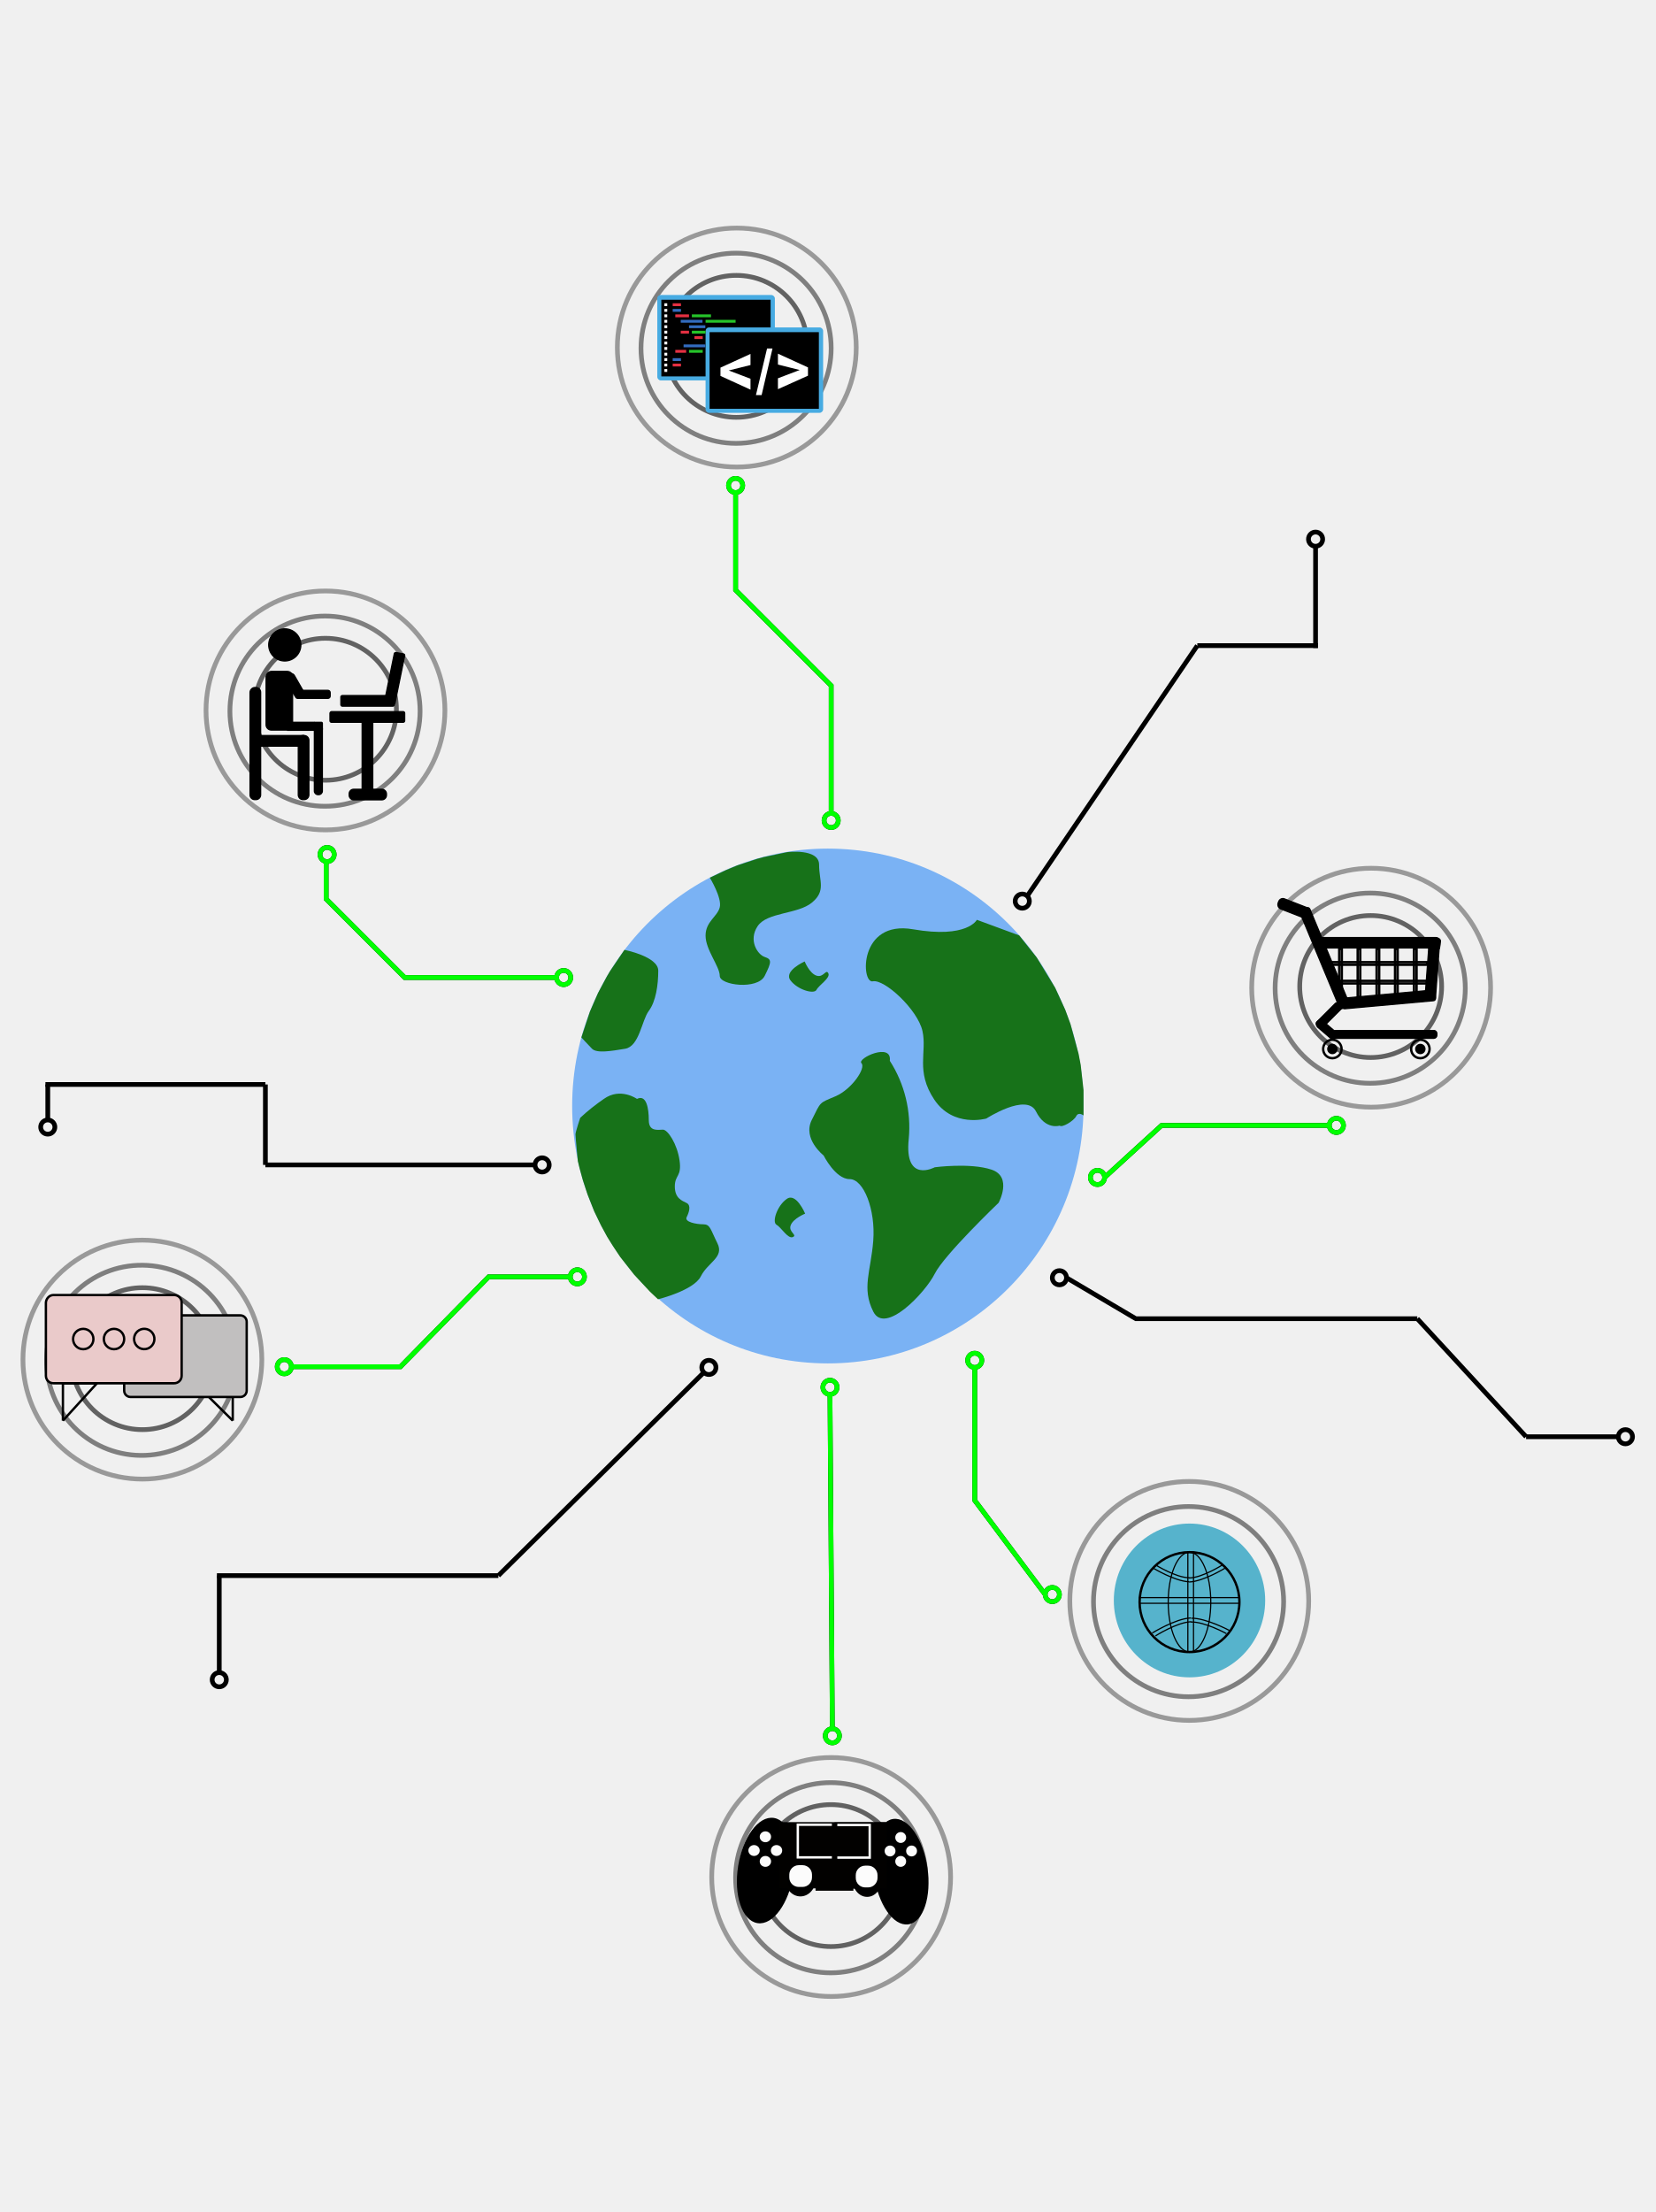
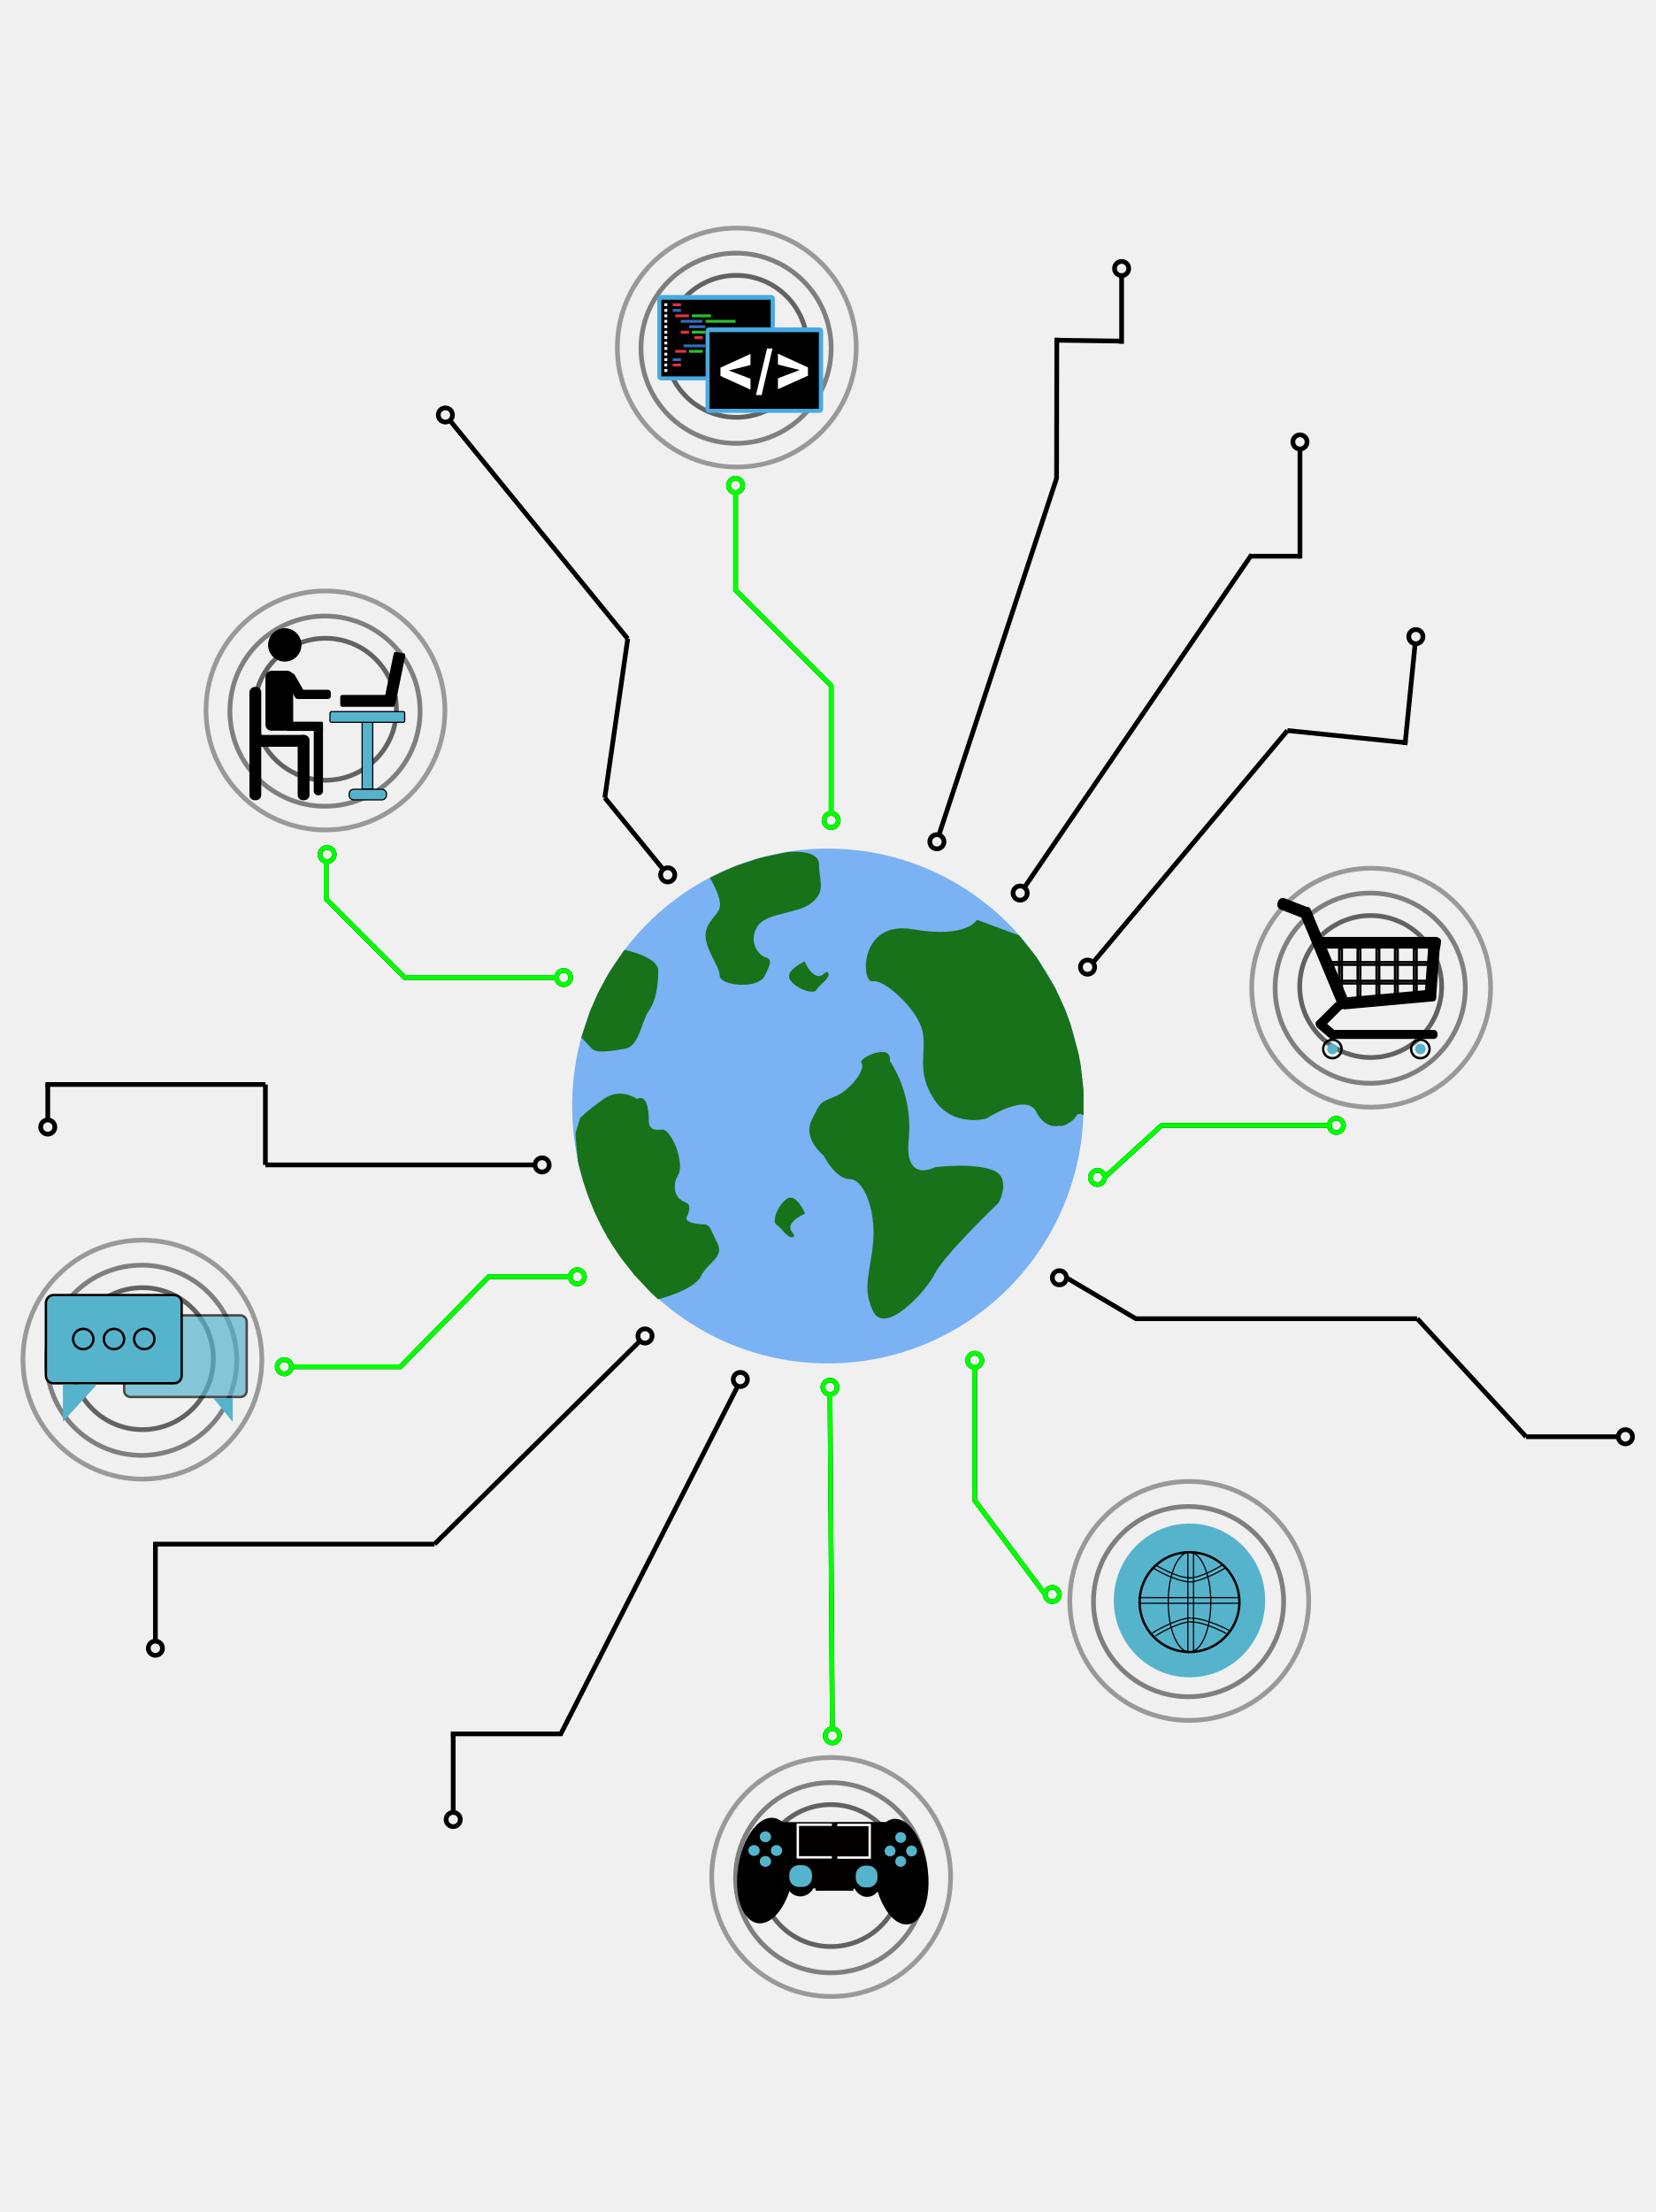
<svg xmlns="http://www.w3.org/2000/svg" version="1.1" id="Layer_1" x="0px" y="0px" viewBox="0 0 700 935" style="enable-background:new 0 0 700 935;" xml:space="preserve">
  <style type="text/css">
	.st0{fill:#7AB2F4;}
	.st1{fill:none;stroke:#000000;stroke-width:2;stroke-miterlimit:10;}
	.st2{fill:#177219;}
	.st3{fill:none;stroke:#00FF00;stroke-width:2;stroke-miterlimit:10;}
	.st4{opacity:0.36;fill:none;stroke:#000000;stroke-width:2;stroke-miterlimit:10;enable-background:new    ;}
	.st5{opacity:0.47;fill:none;stroke:#000000;stroke-width:2;stroke-miterlimit:10;enable-background:new    ;}
	.st6{opacity:0.59;fill:none;stroke:#000000;stroke-width:2;stroke-miterlimit:10;enable-background:new    ;}
- 	.st7{stroke:#000000;stroke-width:0.5;stroke-miterlimit:10;}
- 	.st8{opacity:0.47;fill:none;stroke:#000000;stroke-width:2;stroke-miterlimit:9.999;enable-background:new    ;}
- 	.st9{opacity:0.59;fill:none;stroke:#000000;stroke-width:2;stroke-miterlimit:10;enable-background:new    ;}
- 	.st10{fill:#C1BFBF;stroke:#000000;stroke-miterlimit:10;}
- 	.st11{fill:none;stroke:#000000;stroke-miterlimit:10;}
- 	.st12{fill:#EACACA;stroke:#000000;stroke-miterlimit:10;}
- 	.st13{fill:none;stroke:#000000;stroke-width:1;stroke-miterlimit:9.999;}
- 	.st14{stroke:#000000;stroke-width:1;stroke-miterlimit:10.001;}
- 	.st15{fill:#020100;stroke:#020100;stroke-miterlimit:10;}
- 	.st16{stroke:#020100;stroke-miterlimit:10;}
- 	.st17{fill:none;stroke:#FFFFFF;stroke-miterlimit:10;}
- 	.st18{fill:#FCFCFC;}
- 	.st19{stroke:#000000;stroke-width:1;stroke-miterlimit:10.002;}
- 	.st20{fill:#020100;}
- 	.st21{opacity:0.59;fill:none;stroke:#000000;stroke-width:2;stroke-miterlimit:10;enable-background:new    ;}
- 	.st22{fill:#56B3CC;}
+ 	.st7{fill:#56B3CC;stroke:#000000;stroke-width:0.5;stroke-miterlimit:10;}
+ 	.st8{stroke:#000000;stroke-width:0.5;stroke-miterlimit:10;}
+ 	.st9{opacity:0.47;fill:none;stroke:#000000;stroke-width:2;stroke-miterlimit:9.999;enable-background:new    ;}
+ 	.st10{opacity:0.59;fill:none;stroke:#000000;stroke-width:2;stroke-miterlimit:10;enable-background:new    ;}
+ 	.st11{opacity:0.7;fill:#56B3CC;stroke:#000000;stroke-miterlimit:10;}
+ 	.st12{fill:#56B3CC;}
+ 	.st13{fill:#56B3CC;stroke:#000000;stroke-miterlimit:10;}
+ 	.st14{fill:none;stroke:#000000;stroke-miterlimit:10;}
+ 	.st15{fill:none;stroke:#000000;stroke-width:1;stroke-miterlimit:10;}
+ 	.st16{stroke:#000000;stroke-width:1;stroke-miterlimit:10.001;}
+ 	.st17{fill:#020100;stroke:#020100;stroke-miterlimit:10;}
+ 	.st18{stroke:#020100;stroke-miterlimit:10;}
+ 	.st19{fill:none;stroke:#FFFFFF;stroke-miterlimit:10;}
+ 	.st20{stroke:#000000;stroke-width:1;stroke-miterlimit:10.002;}
+ 	.st21{fill:#020100;}
+ 	.st22{opacity:0.59;fill:none;stroke:#000000;stroke-width:2;stroke-miterlimit:10;enable-background:new    ;}
	.st23{fill:none;stroke:#000000;stroke-width:0.5;stroke-miterlimit:10;}
	.st24{fill:#47ABE2;}
	.st25{fill:#FFFFFF;}
	.st26{fill:#E53042;}
	.st27{fill:#326CBF;}
	.st28{fill:#26C42A;}
</style>
  <g id="jorden">
    <ellipse class="st0" cx="350" cy="467.5" rx="108.1" ry="108.8" />
    <path class="st1" d="M311.8,404.6" />
    <path class="st2" d="M430.9,395.4l7.4,9.3l7.8,12.8l4.3,9.4l2.2,6l3.4,12.5l0.9,4.7l1.2,10.7v10.7c0,0-2.1-1.7-3.1,0.3s-6,5-7,4   c0,0-6,2-10-6s-21,3-21,3s-14,4-22-8s-3-20-5-29s-16-22-21-21s-6-26,17-22s27-4,27-4L430.9,395.4z" />
    <path class="st2" d="M300.1,371l6.8-3.2l4.8-2l8.5-2.8l2.6-0.7l10-2.1c0,0,13.5-1.7,13.5,5.3s3,11-3,16s-19,4-23,10s0,12,3,13   s3,2,0,8s-19,4-19,0s-6-11-6-17s5-8,6-12S300.1,371,300.1,371z" />
    <path class="st2" d="M340.2,406.4c0,0-9,4-6,8s10,6,11,4s6-5,5-7s-2,2-5,1S340.2,406.4,340.2,406.4z" />
    <path class="st2" d="M249.4,427.6l3.4-7.8l3.8-7.1l1.3-2.2l6.1-9c0,0,14.3,2.8,14.3,8.8s-1,13-4,17s-4,15-10,16s-12,2-14,0   s-4.5-4.8-4.5-4.8L249.4,427.6z" />
-     <path class="st2" d="M348.2,488.4c0,0-9-7-5-15s3-7,10-10s13-12,11-14s13-9,12-1c6.3,9.8,9.1,21.4,8,33c-2,19,11,12,11,12   s15-2,24,1s3,14,3,14s-23,22-27,30s-21,26-26,16s-1-17,0-30c1-13-4-26-10-26S348.2,488.4,348.2,488.4z" />
+     <path class="st2" d="M348.2,488.4c0,0-9-7-5-15s3-7,10-10s13-12,11-14s13-9,12-1c6.3,9.8,9.1,21.4,8,33c-2,19,11,12,11,12   s15-2,24,1s3,14,3,14s-23,22-27,30s-21,26-26,16s-1-17,0-30s-4-26-10-26S348.2,488.4,348.2,488.4z" />
    <path class="st2" d="M245,493.7l1.4,5.1l2,6.1l2.8,7.1l2.9,6l2.6,4.8l2.5,4l3,4.5l5.9,7.5l6.7,7.2l3.4,3.2c0,0,15.1-3.7,18.1-9.7   s10-8,7-14s-3-8-6-8s-8-1-7-3s2-5,0-6s-5-2-5-7s3-4,2-11s-5-13-7-13s-6,1-6-4s-1-11-5-9c0,0-7-5-14,0c-3.5,2.4-6.9,5.1-10,8   c0,0-2,6-2,7s1,11.3,1,11.3L245,493.7z" />
    <path class="st2" d="M340.4,513c0,0-3.8-9.1-7.8-6.2c-4.1,2.9-6.3,9.8-4.3,10.9c2,1.1,4.8,6.1,6.9,5.2c2.1-0.9-2-2.1-0.9-5   C335.4,515,340.4,513,340.4,513z" />
  </g>
  <g id="symbols">
    <g id="arbejde">
      <g id="line_x5F_5">
        <circle class="st1" cx="238.3" cy="413.2" r="3" />
        <circle class="st1" cx="138.3" cy="361.2" r="3" />
        <polyline class="st1" points="235.3,413.2 171.1,413.2 137.9,380 137.9,364.2    " />
      </g>
      <g id="line_x5F_5_x5F_anim">
        <circle id="circle_x5F_5_x5F_start" class="st3" cx="238.3" cy="413.2" r="3" />
        <circle id="circle_x5F_5_x5F_end" class="st3" cx="138.3" cy="361.2" r="3" />
        <polyline id="path_x5F_5" class="st3" points="235.3,413.2 171.1,413.2 137.9,380 137.9,364.2    " />
      </g>
      <g id="symbol_x5F_5">
        <circle class="st4" cx="137.6" cy="300.3" r="50.5" />
        <circle class="st5" cx="137.4" cy="300.6" r="40.2" />
        <circle class="st6" cx="137.6" cy="299.8" r="30" />
        <path class="st7" d="M149.6,333.6h11.8c1.1,0,2,0.9,2,2v0.5c0,1.1-0.9,2-2,2h-11.8c-1.1,0-2-0.9-2-2v-0.5     C147.6,334.5,148.4,333.6,149.6,333.6z" />
        <rect x="153.1" y="305.3" class="st7" width="4.5" height="28.2" />
        <path class="st7" d="M140.1,300.8h30.4c0.3,0,0.6,0.3,0.6,0.6v3.3c0,0.3-0.3,0.6-0.6,0.6h-30.4c-0.3,0-0.6-0.3-0.6-0.6v-3.3     C139.6,301.1,139.9,300.8,140.1,300.8z" />
-         <path class="st7" d="M167.4,275.8l3.2,0.6c0.3,0.1,0.6,0.4,0.5,0.7l-4.1,20.1c-0.1,0.3-0.4,0.6-0.7,0.5l-3.2-0.6     c-0.3-0.1-0.6-0.4-0.5-0.7l4.1-20.1C166.6,276.1,167.1,275.8,167.4,275.8z" />
-         <path class="st7" d="M166.7,294.6v3.3c0,0.3-0.3,0.6-0.6,0.6h-21.4c-0.3,0-0.6-0.3-0.6-0.6v-3.3c0-0.3,0.3-0.6,0.6-0.6h21.4     C166.4,294.1,166.7,294.3,166.7,294.6z" />
-         <circle class="st7" cx="120.4" cy="272.6" r="6.8" />
-         <path class="st7" d="M114.7,283.8h6.8c1.2,0,2.2,1,2.2,2.2v20.4c0,1.2-1,2.2-2.2,2.2h-6.8c-1.2,0-2.2-1-2.2-2.2V286     C112.6,284.8,113.6,283.8,114.7,283.8z" />
-         <rect x="121.6" y="305.3" class="st7" width="11.3" height="3.4" />
-         <path class="st7" d="M133.3,305.3h2.6c0.2,0,0.4,0.2,0.4,0.4v2.6c0,0.2-0.2,0.4-0.4,0.4h-2.6c-0.2,0-0.4-0.2-0.4-0.4v-2.6     C132.9,305.5,133.1,305.3,133.3,305.3z" />
-         <path class="st7" d="M134.4,306.5h0.4c0.8,0,1.5,0.7,1.5,1.5v26.4c0,0.8-0.7,1.5-1.5,1.5h-0.4c-0.8,0-1.5-0.7-1.5-1.5V308     C132.9,307.1,133.6,306.5,134.4,306.5z" />
-         <path class="st7" d="M121.6,285.1l0.4-0.2c0.9-0.5,2-0.2,2.5,0.7l3.5,6.1c0.5,0.9,0.2,2-0.7,2.5l-0.4,0.2c-0.9,0.5-2,0.2-2.5-0.7     l-3.5-6.1C120.4,286.6,120.6,285.6,121.6,285.1z" />
-         <path class="st7" d="M125.9,291.8h12.7c0.6,0,1,0.4,1,1v1.4c0,0.6-0.4,1-1,1h-12.7c-0.6,0-1-0.4-1-1v-1.4     C124.9,292.3,125.4,291.8,125.9,291.8z" />
-         <path class="st7" d="M107.7,290.6h0.5c1.1,0,2,0.9,2,2V336c0,1.1-0.9,2-2,2h-0.5c-1.1,0-2-0.9-2-2v-43.3     C105.7,291.6,106.7,290.6,107.7,290.6z" />
-         <path class="st7" d="M128.1,310.9h0.5c1.1,0,2,0.9,2,2V336c0,1.1-0.9,2-2,2h-0.5c-1.1,0-2-0.9-2-2v-23.1     C126.1,311.8,126.9,310.9,128.1,310.9z" />
-         <rect x="110.3" y="310.9" class="st7" width="18.1" height="4.5" />
+         <path class="st8" d="M167.4,275.8l3.2,0.6c0.3,0.1,0.6,0.4,0.5,0.7l-4.1,20.1c-0.1,0.3-0.4,0.6-0.7,0.5l-3.2-0.6     c-0.3-0.1-0.6-0.4-0.5-0.7l4.1-20.1C166.6,276.1,167.1,275.8,167.4,275.8z" />
+         <path class="st8" d="M166.7,294.6v3.3c0,0.3-0.3,0.6-0.6,0.6h-21.4c-0.3,0-0.6-0.3-0.6-0.6v-3.3c0-0.3,0.3-0.6,0.6-0.6h21.4     C166.4,294.1,166.7,294.3,166.7,294.6z" />
+         <circle class="st8" cx="120.4" cy="272.6" r="6.8" />
+         <path class="st8" d="M114.7,283.8h6.8c1.2,0,2.2,1,2.2,2.2v20.4c0,1.2-1,2.2-2.2,2.2h-6.8c-1.2,0-2.2-1-2.2-2.2V286     C112.6,284.8,113.6,283.8,114.7,283.8z" />
+         <rect x="121.6" y="305.3" class="st8" width="11.3" height="3.4" />
+         <path class="st8" d="M133.3,305.3h2.6c0.2,0,0.4,0.2,0.4,0.4v2.6c0,0.2-0.2,0.4-0.4,0.4h-2.6c-0.2,0-0.4-0.2-0.4-0.4v-2.6     C132.9,305.5,133.1,305.3,133.3,305.3z" />
+         <path class="st8" d="M134.4,306.5h0.4c0.8,0,1.5,0.7,1.5,1.5v26.4c0,0.8-0.7,1.5-1.5,1.5h-0.4c-0.8,0-1.5-0.7-1.5-1.5V308     C132.9,307.1,133.6,306.5,134.4,306.5z" />
+         <path class="st8" d="M121.6,285.1l0.4-0.2c0.9-0.5,2-0.2,2.5,0.7l3.5,6.1c0.5,0.9,0.2,2-0.7,2.5l-0.4,0.2c-0.9,0.5-2,0.2-2.5-0.7     l-3.5-6.1C120.4,286.6,120.6,285.6,121.6,285.1z" />
+         <path class="st8" d="M125.9,291.8h12.7c0.6,0,1,0.4,1,1v1.4c0,0.6-0.4,1-1,1h-12.7c-0.6,0-1-0.4-1-1v-1.4     C124.9,292.3,125.4,291.8,125.9,291.8z" />
+         <path class="st8" d="M107.7,290.6h0.5c1.1,0,2,0.9,2,2V336c0,1.1-0.9,2-2,2h-0.5c-1.1,0-2-0.9-2-2v-43.3     C105.7,291.6,106.7,290.6,107.7,290.6z" />
+         <path class="st8" d="M128.1,310.9h0.5c1.1,0,2,0.9,2,2V336c0,1.1-0.9,2-2,2h-0.5c-1.1,0-2-0.9-2-2v-23.1     C126.1,311.8,126.9,310.9,128.1,310.9z" />
+         <rect x="110.3" y="310.9" class="st8" width="18.1" height="4.5" />
      </g>
    </g>
    <g id="kommunikation">
      <g id="line_x5F_4">
        <circle class="st1" cx="244.1" cy="539.7" r="3" />
        <circle class="st1" cx="120.2" cy="577.7" r="3" />
        <polyline class="st1" points="241.1,539.7 206.6,539.7 169.3,577.7 123.2,577.7    " />
      </g>
      <g id="line_x5F_4_x5F_anim">
        <circle id="circle_x5F_4_x5F_start" class="st3" cx="244.1" cy="539.7" r="3" />
        <circle id="circle_x5F_4_x5F_end" class="st3" cx="120.2" cy="577.7" r="3" />
        <polyline id="path_x5F_4" class="st3" points="241.1,539.7 206.6,539.7 169.3,577.7 123.2,577.7    " />
      </g>
      <g id="symbol_x5F_4">
        <circle class="st4" cx="60.2" cy="574.7" r="50.5" />
-         <ellipse transform="matrix(1.124140e-02 -0.9999 0.9999 1.124140e-02 -515.7314 628.4248)" class="st8" cx="59.9" cy="575" rx="40.2" ry="40.2" />
-         <ellipse class="st9" cx="60.2" cy="574.3" rx="30" ry="30" />
-         <path class="st10" d="M55.2,556h46.4c1.5,0,2.7,1.2,2.7,2.7v29.1c0,1.5-1.2,2.7-2.7,2.7H55.2c-1.5,0-2.7-1.2-2.7-2.7v-29.1     C52.5,557.3,53.7,556,55.2,556z" />
-         <line class="st11" x1="88.3" y1="590.5" x2="98.4" y2="600.5" />
-         <line class="st11" x1="98.4" y1="590.5" x2="98.4" y2="600.5" />
-         <path class="st12" d="M22.6,547.4h51c1.8,0,3.2,1.4,3.2,3.2v30.9c0,1.8-1.4,3.2-3.2,3.2h-51c-1.8,0-3.2-1.4-3.2-3.2v-30.9     C19.5,548.9,20.9,547.4,22.6,547.4z" />
-         <circle class="st11" cx="35.2" cy="566" r="4.3" />
-         <circle class="st11" cx="48.2" cy="566" r="4.3" />
-         <ellipse transform="matrix(6.652045e-02 -0.9978 0.9978 6.652045e-02 -507.8283 589.194)" class="st13" cx="61" cy="566" rx="4.3" ry="4.3" />
-         <line class="st11" x1="26.6" y1="600.5" x2="26.6" y2="584.7" />
-         <line class="st11" x1="41" y1="584.7" x2="26.6" y2="600.5" />
-         <line class="st11" x1="26.6" y1="584.7" x2="41" y2="584.7" />
+         <ellipse transform="matrix(0.999 -4.407225e-02 4.407225e-02 0.999 -25.2831 3.1979)" class="st9" cx="59.9" cy="575" rx="40.2" ry="40.2" />
+         <ellipse class="st10" cx="60.2" cy="574.3" rx="30" ry="30" />
+         <path class="st11" d="M55.2,556h46.4c1.5,0,2.7,1.2,2.7,2.7v29.1c0,1.5-1.2,2.7-2.7,2.7H55.2c-1.5,0-2.7-1.2-2.7-2.7v-29.1     C52.5,557.3,53.7,556,55.2,556z" />
+         <polygon class="st12" points="98.4,591 90.2,591 98.4,601    " />
+         <path class="st13" d="M22.6,547.4h51c1.8,0,3.2,1.4,3.2,3.2v30.9c0,1.8-1.4,3.2-3.2,3.2h-51c-1.8,0-3.2-1.4-3.2-3.2v-30.9     C19.5,548.9,20.9,547.4,22.6,547.4z" />
+         <circle class="st14" cx="35.2" cy="566" r="4.3" />
+         <circle class="st14" cx="48.2" cy="566" r="4.3" />
+         <polyline class="st12" points="26.6,585.2 26.6,600.9 26.6,600.9 26.6,600.9 41,585.2    " />
+         <ellipse transform="matrix(9.968679e-02 -0.995 0.995 9.968679e-02 -508.2546 570.2386)" class="st15" cx="61" cy="566" rx="4.3" ry="4.3" />
      </g>
    </g>
    <g id="esport">
      <g id="line_x5F_3">
        <line class="st1" x1="350.9" y1="589.4" x2="351.9" y2="730.6" />
        <circle class="st1" cx="350.9" cy="586.4" r="3" />
        <circle class="st1" cx="351.9" cy="733.7" r="3" />
      </g>
      <g id="line_x5F_3_x5F_anim">
        <line id="path_x5F_3" class="st3" x1="350.9" y1="589.4" x2="351.9" y2="730.6" />
        <circle id="circle_x5F_3_x5F_start" class="st3" cx="350.9" cy="586.4" r="3" />
        <circle id="circle_x5F_3_x5F_end" class="st3" cx="351.9" cy="733.7" r="3" />
      </g>
      <g id="symbol_x5F_3">
        <circle class="st4" cx="351.4" cy="793.4" r="50.5" />
        <circle class="st5" cx="351.2" cy="793.7" r="40.2" />
        <circle class="st6" cx="351.3" cy="792.8" r="30" />
-         <ellipse transform="matrix(0.154 -0.9881 0.9881 0.154 -507.424 988.746)" class="st14" cx="323.7" cy="790.7" rx="22" ry="11.3" />
-         <rect x="330" y="770.7" class="st15" width="44" height="27" />
-         <ellipse class="st16" cx="338.4" cy="794.2" rx="6" ry="6.9" />
-         <rect x="337.3" y="771.3" class="st17" width="15.6" height="13.8" />
-         <path class="st18" d="M337.7,788.4h1.6c2.2,0,4,1.8,4,4v1.2c0,2.2-1.8,4-4,4h-1.6c-2.2,0-4-1.8-4-4v-1.2     C333.7,790.3,335.4,788.4,337.7,788.4z" />
-         <ellipse class="st18" cx="323.6" cy="776.4" rx="2.4" ry="2.3" />
-         <ellipse class="st18" cx="318.8" cy="782.2" rx="2.4" ry="2.3" />
-         <ellipse class="st18" cx="323.6" cy="786.8" rx="2.4" ry="2.3" />
-         <ellipse class="st18" cx="328.3" cy="782.2" rx="2.4" ry="2.3" />
-         <ellipse transform="matrix(0.9897 -0.1435 0.1435 0.9897 -109.5814 62.8332)" class="st19" cx="380.8" cy="791.1" rx="10.9" ry="22" />
-         <rect x="353.3" y="770.8" class="st15" width="21.2" height="27" />
-         <ellipse class="st16" cx="366.6" cy="794.4" rx="5.7" ry="6.9" />
-         <rect x="352.8" y="771.4" class="st17" width="14.9" height="13.8" />
-         <path class="st18" d="M367,797.8h-1.2c-2.2,0-4-1.8-4-4v-1.2c0-2.2,1.8-4,4-4h1.2c2.2,0,4,1.8,4,4v1.2     C371,795.9,369.3,797.8,367,797.8z" />
-         <circle class="st18" cx="380.8" cy="776.7" r="2.3" />
-         <circle class="st18" cx="385.4" cy="782.4" r="2.3" />
-         <circle class="st18" cx="380.8" cy="786.8" r="2.3" />
-         <circle class="st18" cx="376.3" cy="782.4" r="2.3" />
-         <rect x="344.8" y="795.8" class="st20" width="16" height="3.4" />
-         <rect x="351.7" y="770.7" class="st20" width="2.3" height="16" />
+         <ellipse transform="matrix(0.154 -0.9881 0.9881 0.154 -507.3688 988.7618)" class="st16" cx="323.7" cy="790.7" rx="22" ry="11.3" />
+         <rect x="330" y="770.7" class="st17" width="44" height="27" />
+         <ellipse class="st18" cx="338.4" cy="794.2" rx="6" ry="6.9" />
+         <rect x="337.3" y="771.3" class="st19" width="15.6" height="13.8" />
+         <path class="st12" d="M337.7,788.4h1.6c2.2,0,4,1.8,4,4v1.2c0,2.2-1.8,4-4,4h-1.6c-2.2,0-4-1.8-4-4v-1.2     C333.7,790.3,335.4,788.4,337.7,788.4z" />
+         <ellipse class="st12" cx="323.6" cy="776.4" rx="2.4" ry="2.3" />
+         <ellipse class="st12" cx="318.8" cy="782.2" rx="2.4" ry="2.3" />
+         <ellipse class="st12" cx="323.6" cy="786.8" rx="2.4" ry="2.3" />
+         <ellipse class="st12" cx="328.3" cy="782.2" rx="2.4" ry="2.3" />
+         <ellipse transform="matrix(0.9897 -0.1435 0.1435 0.9897 -109.582 62.8321)" class="st20" cx="380.8" cy="791.1" rx="10.9" ry="22" />
+         <rect x="353.3" y="770.8" class="st17" width="21.2" height="27" />
+         <ellipse class="st18" cx="366.6" cy="794.4" rx="5.7" ry="6.9" />
+         <rect x="352.8" y="771.4" class="st19" width="14.9" height="13.8" />
+         <path class="st12" d="M367,797.8h-1.2c-2.2,0-4-1.8-4-4v-1.2c0-2.2,1.8-4,4-4h1.2c2.2,0,4,1.8,4,4v1.2     C371,795.9,369.3,797.8,367,797.8z" />
+         <circle class="st12" cx="380.8" cy="776.7" r="2.3" />
+         <circle class="st12" cx="385.4" cy="782.4" r="2.3" />
+         <circle class="st12" cx="380.8" cy="786.8" r="2.3" />
+         <circle class="st12" cx="376.3" cy="782.4" r="2.3" />
+         <rect x="344.8" y="795.8" class="st21" width="16" height="3.4" />
+         <rect x="351.7" y="770.7" class="st21" width="2.3" height="16" />
      </g>
    </g>
    <g id="internet">
      <g id="line_x5F_2">
        <circle class="st1" cx="412.1" cy="575" r="3" />
        <circle class="st1" cx="444.9" cy="674" r="3" />
        <polyline class="st1" points="441.9,674 412.1,634.2 412.1,578    " />
      </g>
      <g id="line_x5F_2_x5F_anim">
        <circle id="circle_x5F_2_x5F_start" class="st3" cx="412.1" cy="575" r="3" />
        <circle id="circle_x5F_2_x5F_end" class="st3" cx="444.9" cy="674" r="3" />
        <polyline id="path_x5F_2" class="st3" points="412.1,578 412.1,634.2 441.9,674    " />
      </g>
      <g id="symbol_x5F_2">
        <circle class="st4" cx="502.8" cy="676.7" r="50.5" />
        <circle class="st5" cx="502.5" cy="677" r="40.2" />
-         <ellipse class="st21" cx="502.7" cy="676.1" rx="30" ry="30" />
-         <ellipse class="st22" cx="502.9" cy="676.5" rx="32" ry="32.5" />
-         <circle class="st11" cx="502.9" cy="677.2" r="21.1" />
+         <ellipse class="st22" cx="502.7" cy="676.1" rx="30" ry="30" />
+         <ellipse class="st12" cx="502.9" cy="676.5" rx="32" ry="32.5" />
+         <circle class="st14" cx="502.9" cy="677.2" r="21.1" />
        <rect x="481.8" y="675.3" class="st23" width="42.2" height="2.4" />
        <rect x="502.2" y="656" class="st23" width="2.4" height="42.2" />
        <path class="st23" d="M488.6,661.5c0,0,8.6,5.4,14.2,5.4" />
        <path class="st23" d="M487.5,662.8c0,0,9.2,5.6,15.2,5.8" />
        <path class="st23" d="M516.8,661.5c0,0-8.6,5.5-14.2,5.5" />
        <path class="st23" d="M518,662.8c0,0-9.2,5.7-15.3,5.9" />
        <ellipse class="st23" cx="502.9" cy="677.2" rx="9" ry="21.1" />
        <path class="st23" d="M518.5,690.5c0,0-9.3-5.1-15.1-4.9" />
        <path class="st23" d="M519.8,689.2c0,0-9.9-5.3-16.2-5.2" />
        <path class="st23" d="M488.5,691.5c0,0,9.1-5.8,15.1-6" />
        <path class="st23" d="M487.1,690.3c0,0,9.8-6.1,16.3-6.4" />
      </g>
    </g>
    <g id="ehandel">
      <g id="line_x5F_1">
        <circle class="st1" cx="464" cy="497.7" r="3" />
        <circle class="st1" cx="565" cy="475.7" r="3" />
        <polyline class="st1" points="562,475.7 491.1,475.7 467,497.7    " />
      </g>
      <g id="line_x5F_1_x5F_anim">
        <circle id="circle_x5F_1_x5F_start" class="st3" cx="464" cy="497.7" r="3" />
        <circle id="circle_x5F_1_x5F_end" class="st3" cx="565" cy="475.7" r="3" />
        <polyline id="path_x5F_1" class="st3" points="467,497.7 491.1,475.7 562,475.7    " />
      </g>
      <g id="symbol_x5F_1">
        <circle class="st4" cx="579.7" cy="417.5" r="50.5" />
        <circle class="st5" cx="579.3" cy="417.7" r="40.2" />
        <circle class="st6" cx="579.5" cy="417" r="30" />
-         <path class="st7" d="M605.3,397.7l2.3,0.2c0.6,0,1,0.5,1,1.1l-1.7,22.7c0,0.6-0.5,1-1.1,1l-2.3-0.2c-0.6,0-1-0.5-1-1.1l1.7-22.7     C604.3,398.1,604.8,397.7,605.3,397.7z" />
-         <path class="st7" d="M568.2,421.9l37.5-3.4c0.5,0,1,0.3,1,0.9l0.2,2.6c0,0.5-0.3,1-0.9,1l-37.5,3.4c-0.5,0-1-0.3-1-0.9l-0.2-2.6     C567.2,422.4,567.7,422,568.2,421.9z" />
-         <path class="st7" d="M559.2,396.3H607c0.5,0,0.9,0.4,0.9,0.9v2.6c0,0.5-0.4,0.9-0.9,0.9h-47.7c-0.5,0-0.9-0.4-0.9-0.9v-2.5     C558.2,396.6,558.7,396.3,559.2,396.3z" />
-         <path class="st7" d="M607.2,396.3c0,0,1.8,0.3,1.8,1.5c-0.1,1-0.2,2-0.4,3l-3.7-3L607.2,396.3z" />
-         <path class="st7" d="M553.8,384.3l16.6,39.8c0.2,0.5,0,1-0.5,1.2l-2.4,1c-0.5,0.2-1,0-1.2-0.5L549.7,386c-0.2-0.5,0-1,0.5-1.2     l2.4-1C553,383.5,553.5,383.7,553.8,384.3z" />
-         <path class="st7" d="M543.2,380l9.5,3.7c1,0.4,1.5,1.5,1.1,2.6l-0.2,0.5c-0.4,1-1.5,1.5-2.6,1.1l-9.5-3.7c-1-0.4-1.5-1.5-1.1-2.6     l0.2-0.5C541,380,542.2,379.5,543.2,380z" />
-         <path class="st7" d="M566,424.1l1,1c0.4,0.4,0.4,1,0,1.4l-7.8,7.8c-0.4,0.4-1,0.4-1.4,0l-1-1c-0.4-0.4-0.4-1,0-1.4l7.8-7.8     C565,423.7,565.7,423.7,566,424.1z" />
-         <path class="st7" d="M607.5,436.9v0.7c0,0.7-0.6,1.3-1.3,1.3h-42c-0.7,0-1.3-0.6-1.3-1.3v-0.7c0-0.7,0.6-1.3,1.3-1.3h42     C606.8,435.5,607.5,436.1,607.5,436.9z" />
-         <path class="st7" d="M556.8,432l0.3-0.3c0.5-0.6,1.5-0.7,2.1-0.2l5.6,4.8c0.6,0.5,0.7,1.5,0.2,2.1l-0.3,0.3     c-0.5,0.6-1.5,0.7-2.1,0.2l-5.6-4.8C556.5,433.5,556.3,432.5,556.8,432z" />
-         <circle class="st11" cx="563.3" cy="443.4" r="3.9" />
-         <circle cx="563.3" cy="443.4" r="2.2" />
-         <circle class="st11" cx="600.5" cy="443.4" r="3.9" />
-         <circle cx="600.5" cy="443.4" r="2.2" />
-         <rect x="574" y="401.1" class="st11" width="1.1" height="20.3" />
-         <rect x="582" y="401.1" class="st11" width="1.1" height="20.3" />
-         <rect x="589.8" y="401.1" class="st11" width="1.1" height="20.3" />
-         <rect x="597.8" y="401.1" class="st11" width="1.1" height="20.3" />
-         <rect x="566.2" y="401.1" class="st11" width="1.1" height="16.9" />
-         <rect x="562.8" y="406.7" class="st11" width="40.6" height="1.1" />
-         <rect x="565" y="414.6" class="st11" width="38.3" height="1.1" />
+         <path class="st8" d="M605.3,397.7l2.3,0.2c0.6,0,1,0.5,1,1.1l-1.7,22.7c0,0.6-0.5,1-1.1,1l-2.3-0.2c-0.6,0-1-0.5-1-1.1l1.7-22.7     C604.3,398.1,604.8,397.7,605.3,397.7z" />
+         <path class="st8" d="M568.2,421.9l37.5-3.4c0.5,0,1,0.3,1,0.9l0.2,2.6c0,0.5-0.3,1-0.9,1l-37.5,3.4c-0.5,0-1-0.3-1-0.9l-0.2-2.6     C567.2,422.4,567.7,422,568.2,421.9z" />
+         <path class="st8" d="M559.2,396.3H607c0.5,0,0.9,0.4,0.9,0.9v2.6c0,0.5-0.4,0.9-0.9,0.9h-47.7c-0.5,0-0.9-0.4-0.9-0.9v-2.5     C558.2,396.6,558.7,396.3,559.2,396.3z" />
+         <path class="st8" d="M607.2,396.3c0,0,1.8,0.3,1.8,1.5c-0.1,1-0.2,2-0.4,3l-3.7-3L607.2,396.3z" />
+         <path class="st8" d="M553.8,384.3l16.6,39.8c0.2,0.5,0,1-0.5,1.2l-2.4,1c-0.5,0.2-1,0-1.2-0.5L549.7,386c-0.2-0.5,0-1,0.5-1.2     l2.4-1C553,383.5,553.5,383.7,553.8,384.3z" />
+         <path class="st8" d="M543.2,380l9.5,3.7c1,0.4,1.5,1.5,1.1,2.6l-0.2,0.5c-0.4,1-1.5,1.5-2.6,1.1l-9.5-3.7c-1-0.4-1.5-1.5-1.1-2.6     l0.2-0.5C541,380,542.2,379.5,543.2,380z" />
+         <path class="st8" d="M566,424.1l1,1c0.4,0.4,0.4,1,0,1.4l-7.8,7.8c-0.4,0.4-1,0.4-1.4,0l-1-1c-0.4-0.4-0.4-1,0-1.4l7.8-7.8     C565,423.7,565.7,423.7,566,424.1z" />
+         <path class="st8" d="M607.5,436.9v0.7c0,0.7-0.6,1.3-1.3,1.3h-42c-0.7,0-1.3-0.6-1.3-1.3v-0.7c0-0.7,0.6-1.3,1.3-1.3h42     C606.8,435.5,607.5,436.1,607.5,436.9z" />
+         <path class="st8" d="M556.8,432l0.3-0.3c0.5-0.6,1.5-0.7,2.1-0.2l5.6,4.8c0.6,0.5,0.7,1.5,0.2,2.1l-0.3,0.3     c-0.5,0.6-1.5,0.7-2.1,0.2l-5.6-4.8C556.5,433.5,556.3,432.5,556.8,432z" />
+         <circle class="st14" cx="563.3" cy="443.4" r="3.9" />
+         <circle class="st12" cx="563.3" cy="443.4" r="2.2" />
+         <circle class="st14" cx="600.5" cy="443.4" r="3.9" />
+         <circle class="st12" cx="600.5" cy="443.4" r="2.2" />
+         <rect x="574" y="401.1" class="st14" width="1.1" height="20.3" />
+         <rect x="582" y="401.1" class="st14" width="1.1" height="20.3" />
+         <rect x="589.8" y="401.1" class="st14" width="1.1" height="20.3" />
+         <rect x="597.8" y="401.1" class="st14" width="1.1" height="20.3" />
+         <rect x="566.2" y="401.1" class="st14" width="1.1" height="16.9" />
+         <rect x="562.8" y="406.7" class="st14" width="40.6" height="1.1" />
+         <rect x="565" y="414.6" class="st14" width="38.3" height="1.1" />
      </g>
    </g>
    <g id="programmering">
      <g id="line_x5F_0">
        <circle class="st1" cx="311" cy="205.2" r="3" />
        <circle class="st1" cx="351.4" cy="346.8" r="3" />
        <polyline class="st1" points="351.4,343.4 351.4,289.8 311,249.4 311,208.2    " />
      </g>
      <g id="line_x5F_0_x5F_anim">
        <circle id="circle_x5F_0_x5F_end" class="st3" cx="311" cy="205.2" r="3" />
        <circle id="circle_x5F_0_x5F_start" class="st3" cx="351.4" cy="346.8" r="3" />
        <polyline id="path_x5F_0" class="st3" points="351.4,343.4 351.4,289.8 311,249.4 311,208.2    " />
      </g>
      <g id="symbol_x5F_0">
        <circle class="st4" cx="311.5" cy="146.9" r="50.5" />
        <circle class="st5" cx="311.2" cy="147.2" r="40.2" />
        <circle class="st6" cx="311.3" cy="146.4" r="30" />
        <path class="st24" d="M279.4,124.7h46.7c0.8,0,1.5,0.7,1.5,1.5v33.1c0,0.8-0.7,1.5-1.5,1.5h-46.7c-0.8,0-1.5-0.7-1.5-1.5v-33.1     C277.8,125.4,278.5,124.7,279.4,124.7z" />
        <rect x="279.6" y="126.7" width="46.2" height="32.4" />
        <path class="st24" d="M299.8,138.4h46.7c0.8,0,1.5,0.7,1.5,1.5V173c0,0.8-0.7,1.5-1.5,1.5h-46.7c-0.8,0-1.5-0.7-1.5-1.5v-33.1     C298.3,139.1,298.9,138.4,299.8,138.4z" />
        <rect x="300" y="140.4" width="46.2" height="32.4" />
        <polygon class="st25" points="324.3,147.3 326.6,147.3 322,167 319.6,167    " />
        <polygon class="st25" points="317.3,149.6 317.3,154.3 308.1,156.6 317.3,160.1 317.3,164.7 304.6,158.9 304.6,155.4    " />
        <polygon class="st25" points="328.9,149.5 328.9,154.1 338.1,156.4 328.9,159.9 328.9,164.5 341.6,158.8 341.6,155.3    " />
        <rect x="280.9" y="128.2" class="st25" width="1.2" height="1.2" />
        <rect x="280.9" y="130.6" class="st25" width="1.2" height="1.2" />
        <rect x="280.9" y="132.9" class="st25" width="1.2" height="1.2" />
        <rect x="280.9" y="135.2" class="st25" width="1.2" height="1.2" />
        <rect x="280.9" y="137.5" class="st25" width="1.2" height="1.2" />
        <rect x="280.9" y="139.8" class="st25" width="1.2" height="1.2" />
        <rect x="280.9" y="142.1" class="st25" width="1.2" height="1.2" />
        <rect x="280.9" y="144.4" class="st25" width="1.2" height="1.2" />
        <rect x="280.9" y="146.7" class="st25" width="1.2" height="1.2" />
        <rect x="280.9" y="149.1" class="st25" width="1.2" height="1.2" />
        <rect x="280.9" y="151.4" class="st25" width="1.2" height="1.2" />
        <rect x="280.9" y="153.7" class="st25" width="1.2" height="1.2" />
        <rect x="280.9" y="156" class="st25" width="1.2" height="1.2" />
        <rect x="284.4" y="128.2" class="st26" width="3.5" height="1.2" />
        <rect x="284.4" y="130.6" class="st27" width="3.5" height="1.2" />
        <rect x="284.4" y="153.7" class="st26" width="3.5" height="1.2" />
        <rect x="291.3" y="137.5" class="st27" width="6.9" height="1.2" />
        <rect x="284.4" y="151.4" class="st27" width="3.5" height="1.2" />
        <rect x="287.8" y="135.2" class="st27" width="9.2" height="1.2" />
        <rect x="289" y="145.6" class="st27" width="9.2" height="1.2" />
        <rect x="285.5" y="132.9" class="st26" width="5.8" height="1.2" />
        <rect x="287.8" y="139.8" class="st26" width="3.5" height="1.2" />
        <rect x="293.6" y="142.1" class="st26" width="3.5" height="1.2" />
        <rect x="285.5" y="147.9" class="st26" width="4.6" height="1.2" />
        <rect x="292.5" y="139.8" class="st28" width="5.8" height="1.2" />
        <rect x="291.3" y="147.9" class="st28" width="5.8" height="1.2" />
        <rect x="292.5" y="132.9" class="st28" width="8.1" height="1.2" />
        <rect x="298.3" y="135.2" class="st28" width="12.7" height="1.2" />
      </g>
    </g>
  </g>
  <g id="pile">
-     <line class="st1" x1="434.2" y1="378.9" x2="506.2" y2="272.9" />
-     <line class="st1" x1="506.2" y1="272.9" x2="557.2" y2="272.9" />
-     <line class="st1" x1="556.2" y1="230.9" x2="556.2" y2="273.9" />
-     <circle class="st1" cx="556.2" cy="227.9" r="3" />
-     <circle class="st1" cx="432.2" cy="380.9" r="3" />
+     <line class="st1" x1="462" y1="407" x2="544.3" y2="308.8" />
+     <line class="st1" x1="544.3" y1="308.8" x2="595.1" y2="314" />
+     <line class="st1" x1="598.3" y1="272.1" x2="594" y2="314.9" />
+     <circle class="st1" cx="598.6" cy="269.1" r="3" />
+     <circle class="st1" cx="459.8" cy="408.8" r="3" />
    <polyline class="st1" points="450.9,540.1 480.2,557.4 599.2,557.4  " />
    <line class="st1" x1="599.2" y1="557.4" x2="645.2" y2="607.3" />
    <line class="st1" x1="645.2" y1="607.3" x2="684.2" y2="607.3" />
    <circle class="st1" cx="687.2" cy="607.3" r="3" />
    <circle class="st1" cx="447.9" cy="540.1" r="3" />
-     <line class="st1" x1="297.7" y1="580" x2="210.7" y2="666" />
-     <line class="st1" x1="210.7" y1="666" x2="91.7" y2="666" />
-     <line class="st1" x1="92.7" y1="666" x2="92.7" y2="707" />
-     <circle class="st1" cx="92.7" cy="710" r="3" />
-     <circle class="st1" cx="299.7" cy="578" r="3" />
+     <line class="st1" x1="270.7" y1="566.7" x2="183.7" y2="652.7" />
+     <line class="st1" x1="183.7" y1="652.7" x2="64.7" y2="652.7" />
+     <line class="st1" x1="65.7" y1="652.7" x2="65.7" y2="693.7" />
+     <circle class="st1" cx="65.7" cy="696.7" r="3" />
+     <circle class="st1" cx="272.7" cy="564.7" r="3" />
    <line class="st1" x1="226.2" y1="492.4" x2="112.2" y2="492.4" />
    <line class="st1" x1="112.2" y1="492.4" x2="112.2" y2="458.4" />
    <line class="st1" x1="19.2" y1="458.4" x2="112.2" y2="458.4" />
    <circle class="st1" cx="20.2" cy="476.4" r="3" />
    <line class="st1" x1="20.2" y1="458.4" x2="20.2" y2="473.4" />
    <circle class="st1" cx="229.2" cy="492.4" r="3" />
  </g>
+   <g>
+     <line class="st1" x1="190.2" y1="177.7" x2="265.4" y2="270" />
+     <line class="st1" x1="265.4" y1="270" x2="255.7" y2="337.2" />
+     <line class="st1" x1="255.7" y1="337.2" x2="280.4" y2="367.5" />
+     <circle class="st1" cx="282.3" cy="369.8" r="3" />
+     <circle class="st1" cx="188.3" cy="175.4" r="3" />
+   </g>
+   <circle class="st1" cx="396.1" cy="355.8" r="3" />
+   <line class="st1" x1="397" y1="352.8" x2="446.7" y2="202.2" />
+   <line class="st1" x1="446.7" y1="202.5" x2="446.8" y2="142.8" />
+   <line class="st1" x1="446" y1="143.8" x2="474.8" y2="144.2" />
+   <circle class="st1" cx="474.2" cy="113.5" r="3" />
+   <line class="st1" x1="474.2" y1="116.5" x2="474.2" y2="145.3" />
+   <circle class="st1" cx="313" cy="583.1" r="3" />
+   <line class="st1" x1="311.8" y1="586.1" x2="236.9" y2="733.3" />
+   <line class="st1" x1="237.8" y1="732.9" x2="190.6" y2="732.9" />
+   <line class="st1" x1="191.6" y1="732.9" x2="191.6" y2="766.2" />
+   <circle class="st1" cx="191.6" cy="769.1" r="3" />
+   <circle class="st1" cx="431.3" cy="377.5" r="3" />
+   <line class="st1" x1="433.1" y1="375.1" x2="529.2" y2="234.4" />
+   <line class="st1" x1="528.8" y1="235.1" x2="549.6" y2="235.1" />
+   <line class="st1" x1="549.6" y1="236.1" x2="549.6" y2="189.7" />
+   <circle class="st1" cx="549.6" cy="186.8" r="3" />
</svg>
